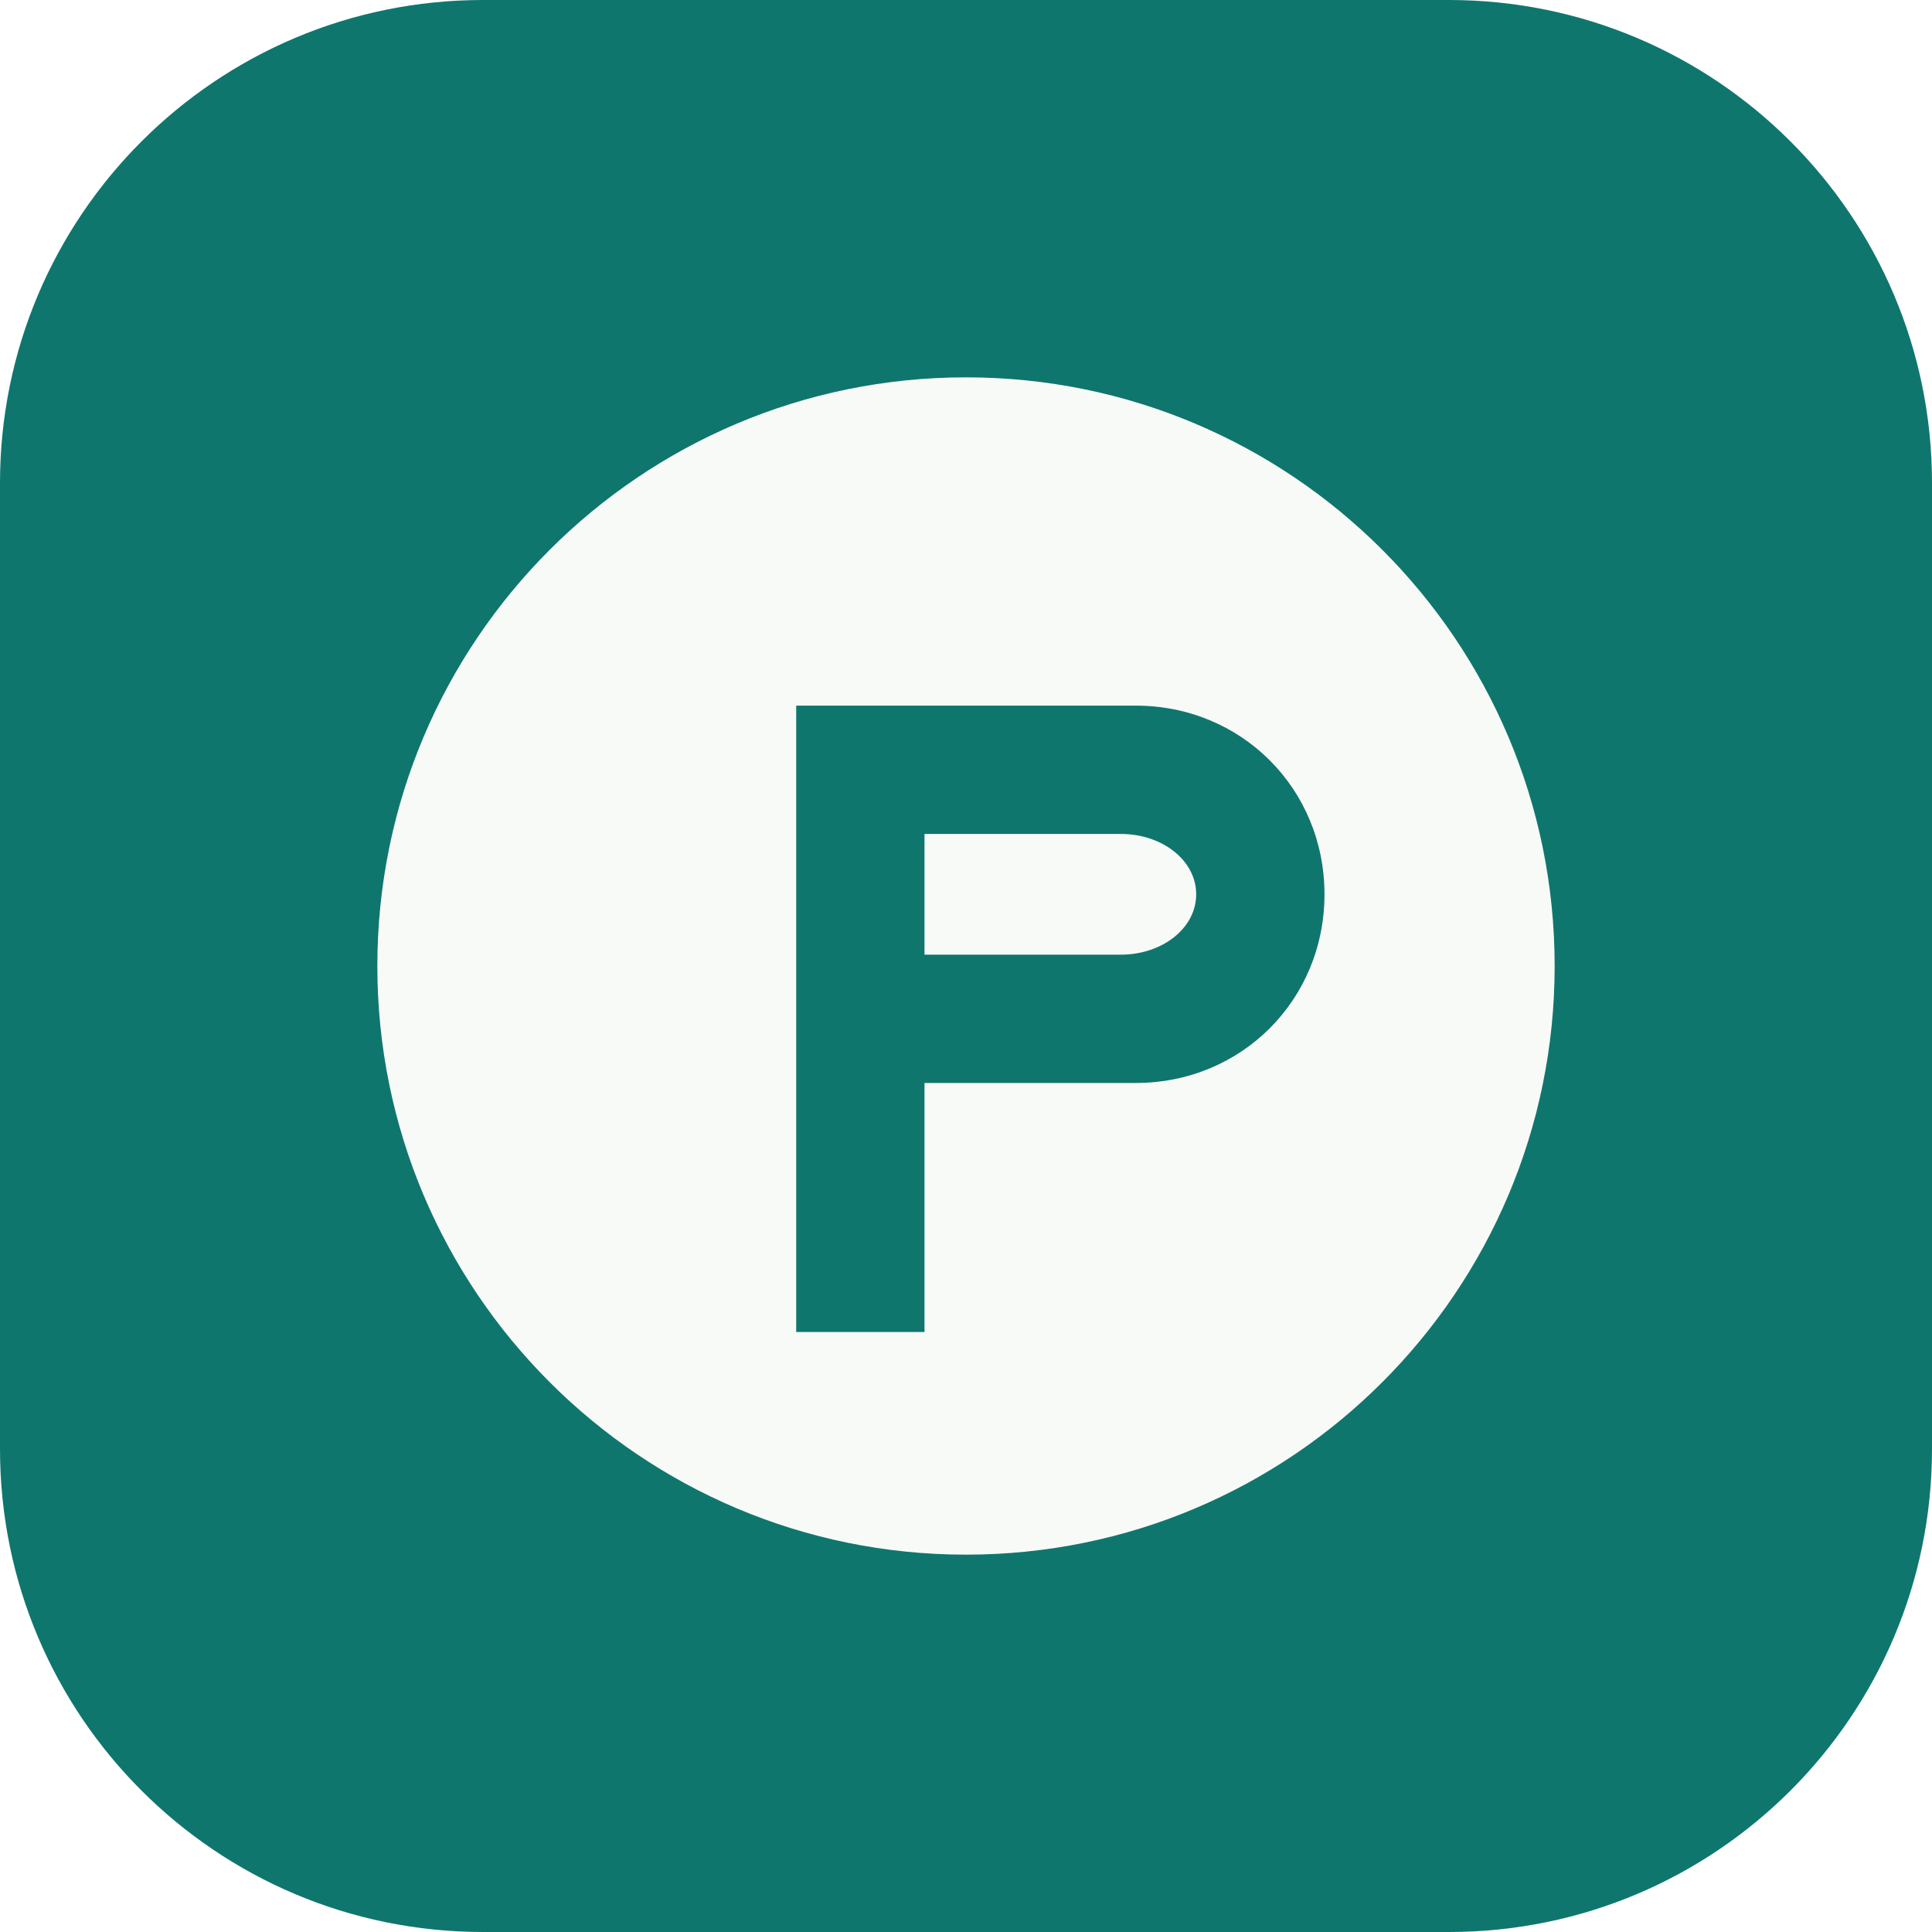
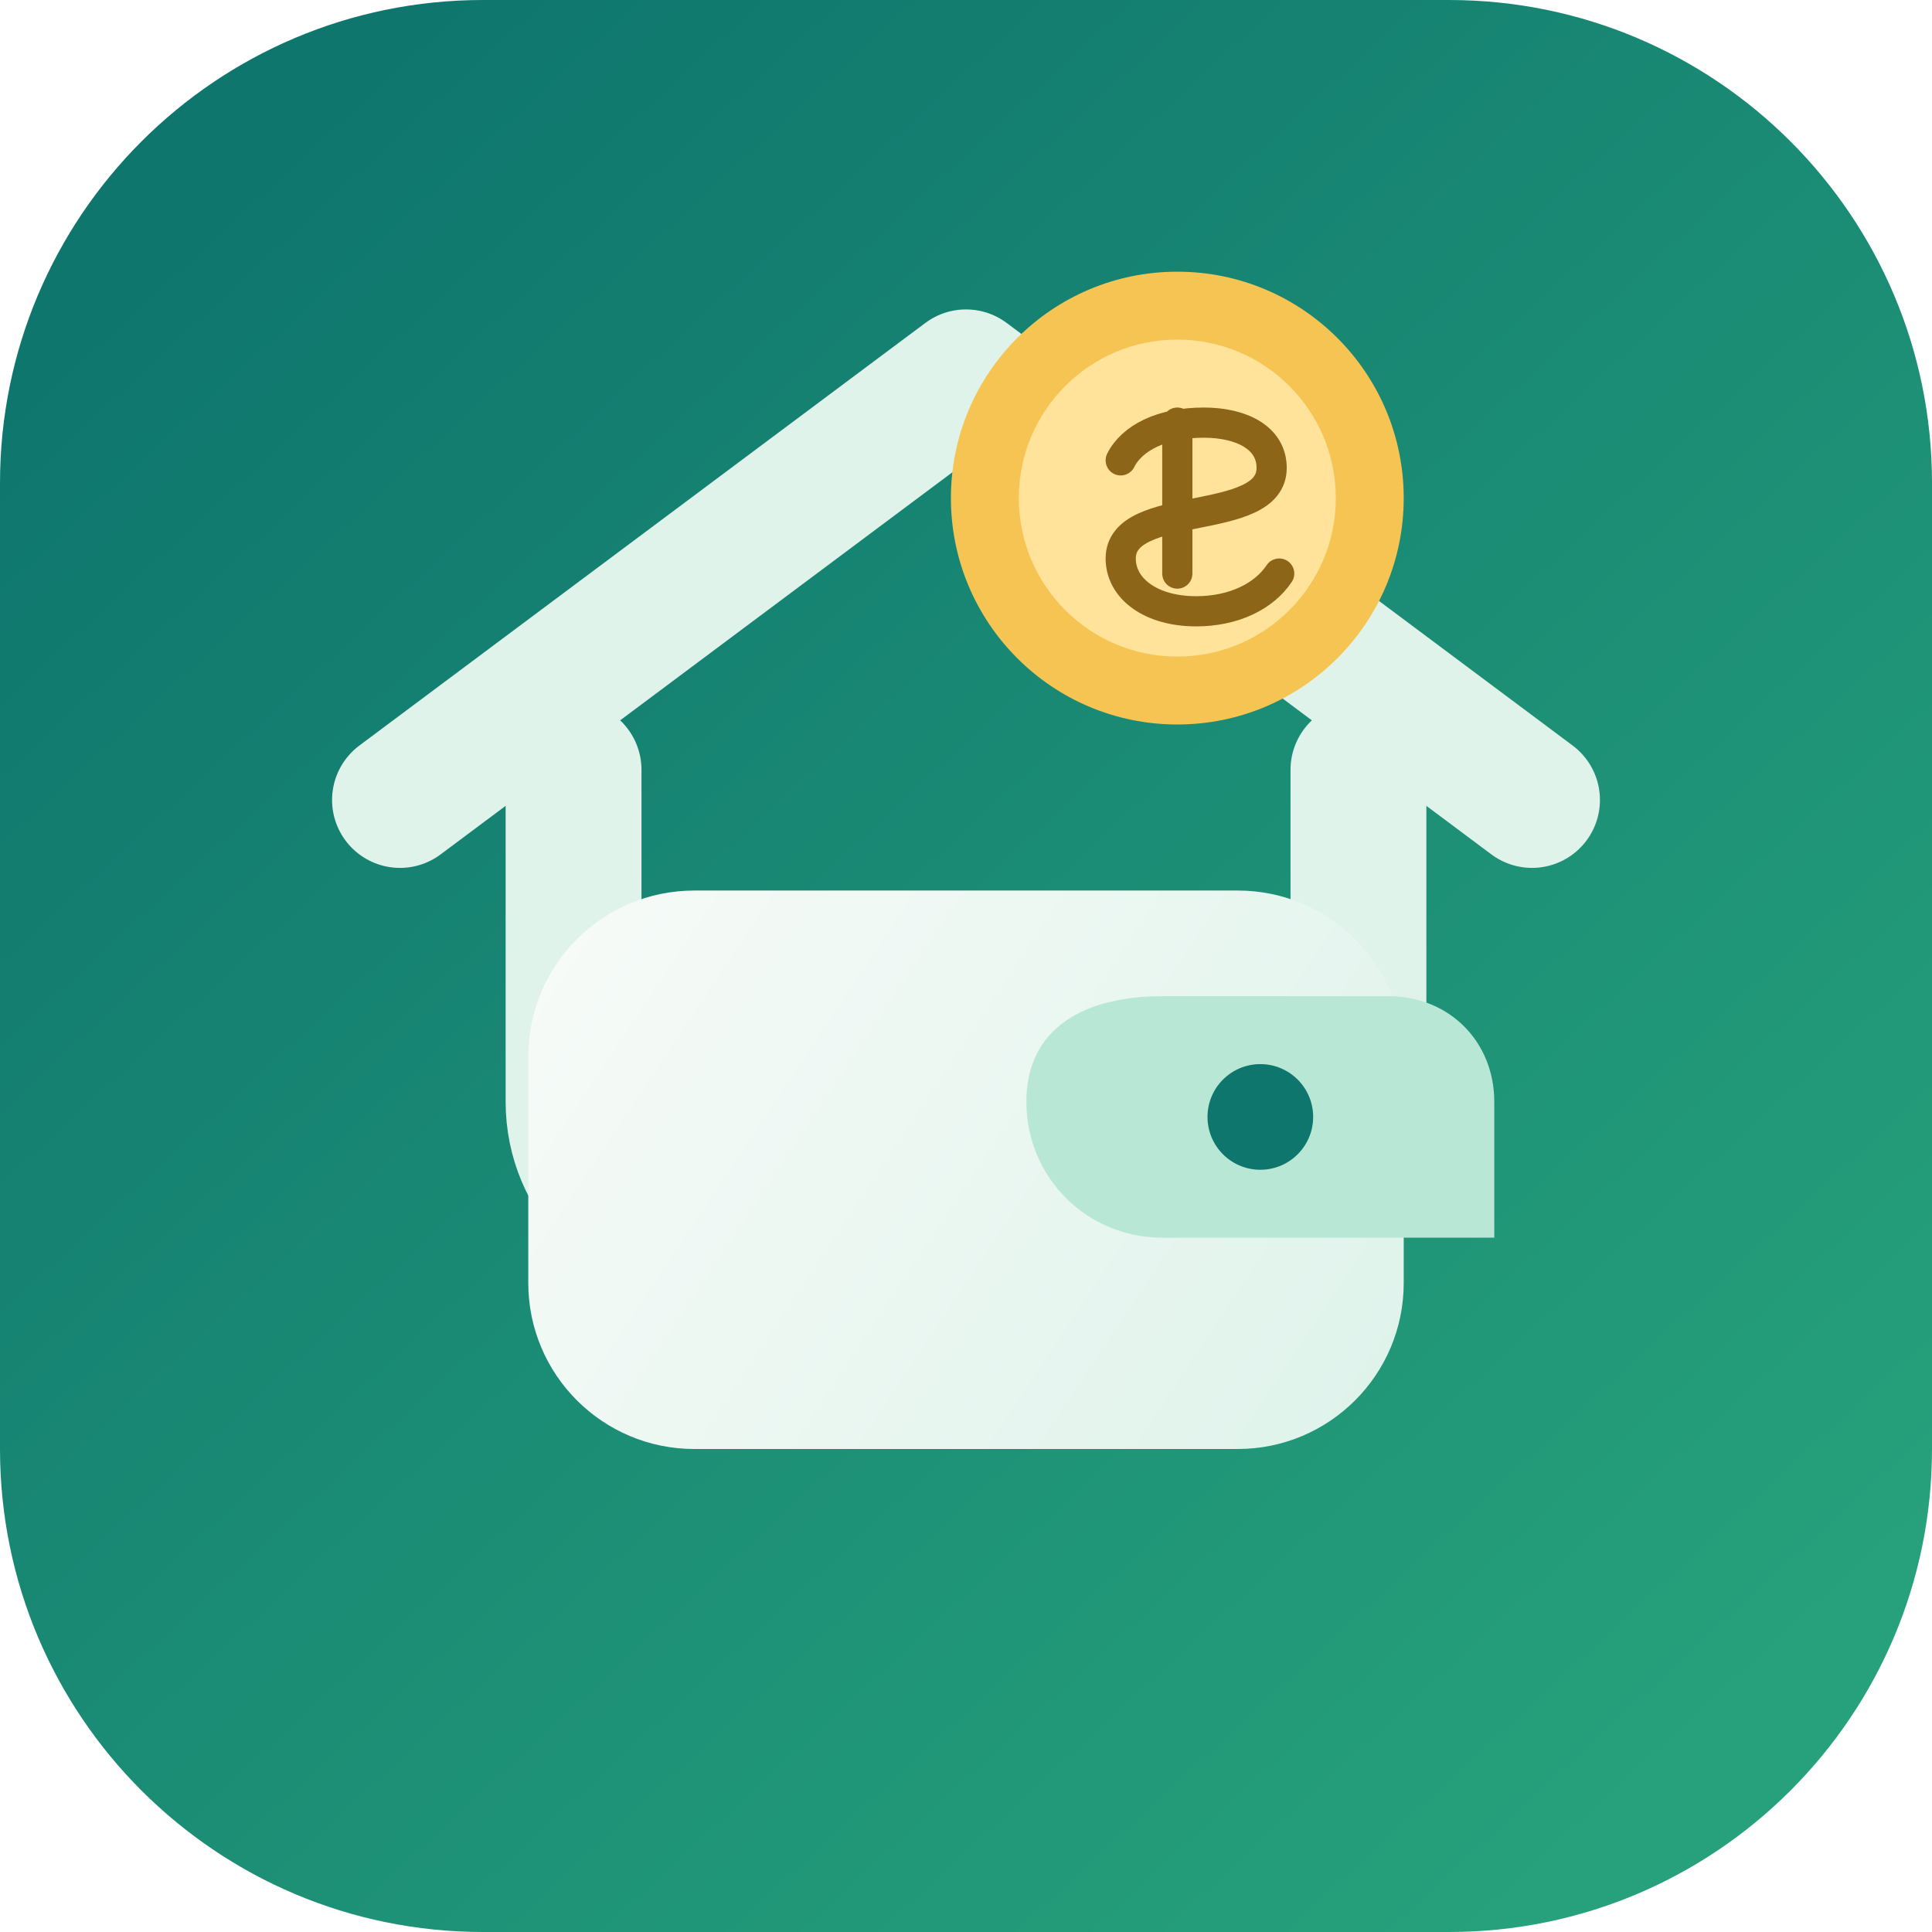
<svg xmlns="http://www.w3.org/2000/svg" width="512" height="512" viewBox="0 0 512 512">
-   <rect width="512" height="512" rx="128" fill="#0f766e" />
-   <circle cx="256" cy="256" r="156" fill="#f8faf7" />
-   <path d="M211 187h90c28 0 50 22 50 50s-22 50-50 50h-56v66h-34V187zm34 66h52c11 0 20-7 20-16s-9-16-20-16h-52v32z" fill="#0f766e" />
+   <defs>
+     <linearGradient id="bg512" x1="64" y1="48" x2="448" y2="464" gradientUnits="userSpaceOnUse">
+       <stop offset="0" stop-color="#0f766e" />
+       <stop offset="1" stop-color="#26a17b" />
+     </linearGradient>
+     <linearGradient id="wallet512" x1="148" y1="232" x2="364" y2="376" gradientUnits="userSpaceOnUse">
+       <stop offset="0" stop-color="#f7fbf8" />
+       <stop offset="1" stop-color="#dff3eb" />
+     </linearGradient>
+   </defs>
+   <rect width="512" height="512" rx="128" fill="url(#bg512)" />
+   <path d="M106 212 256 100l150 112" fill="none" stroke="#dff3eb" stroke-linecap="round" stroke-linejoin="round" stroke-width="36" />
+   <path d="M152 204v88c0 20 16 36 36 36h136c20 0 36-16 36-36v-88" fill="none" stroke="#dff3eb" stroke-linecap="round" stroke-linejoin="round" stroke-width="36" />
+   <rect x="140" y="236" width="232" height="148" rx="44" fill="url(#wallet512)" />
+   <path d="M308 264h60c16 0 28 12 28 28v36h-88c-20 0-36-16-36-36s16-28 36-28Z" fill="#b9e7d6" />
+   <circle cx="334" cy="296" r="14" fill="#0f766e" />
+   <g transform="translate(312 132)">
+     <circle cx="0" cy="0" r="60" fill="#f6c453" />
+     <circle cx="0" cy="0" r="42" fill="#ffe39a" />
+     <path d="M0-20v40M-15-10c3-6 11-10 22-10 10 0 18 4 18 12 0 16-40 8-40 24 0 8 8 14 20 14 10 0 18-4 22-10" fill="none" stroke="#8d6518" stroke-linecap="round" stroke-linejoin="round" stroke-width="8" />
+   </g>
</svg>
